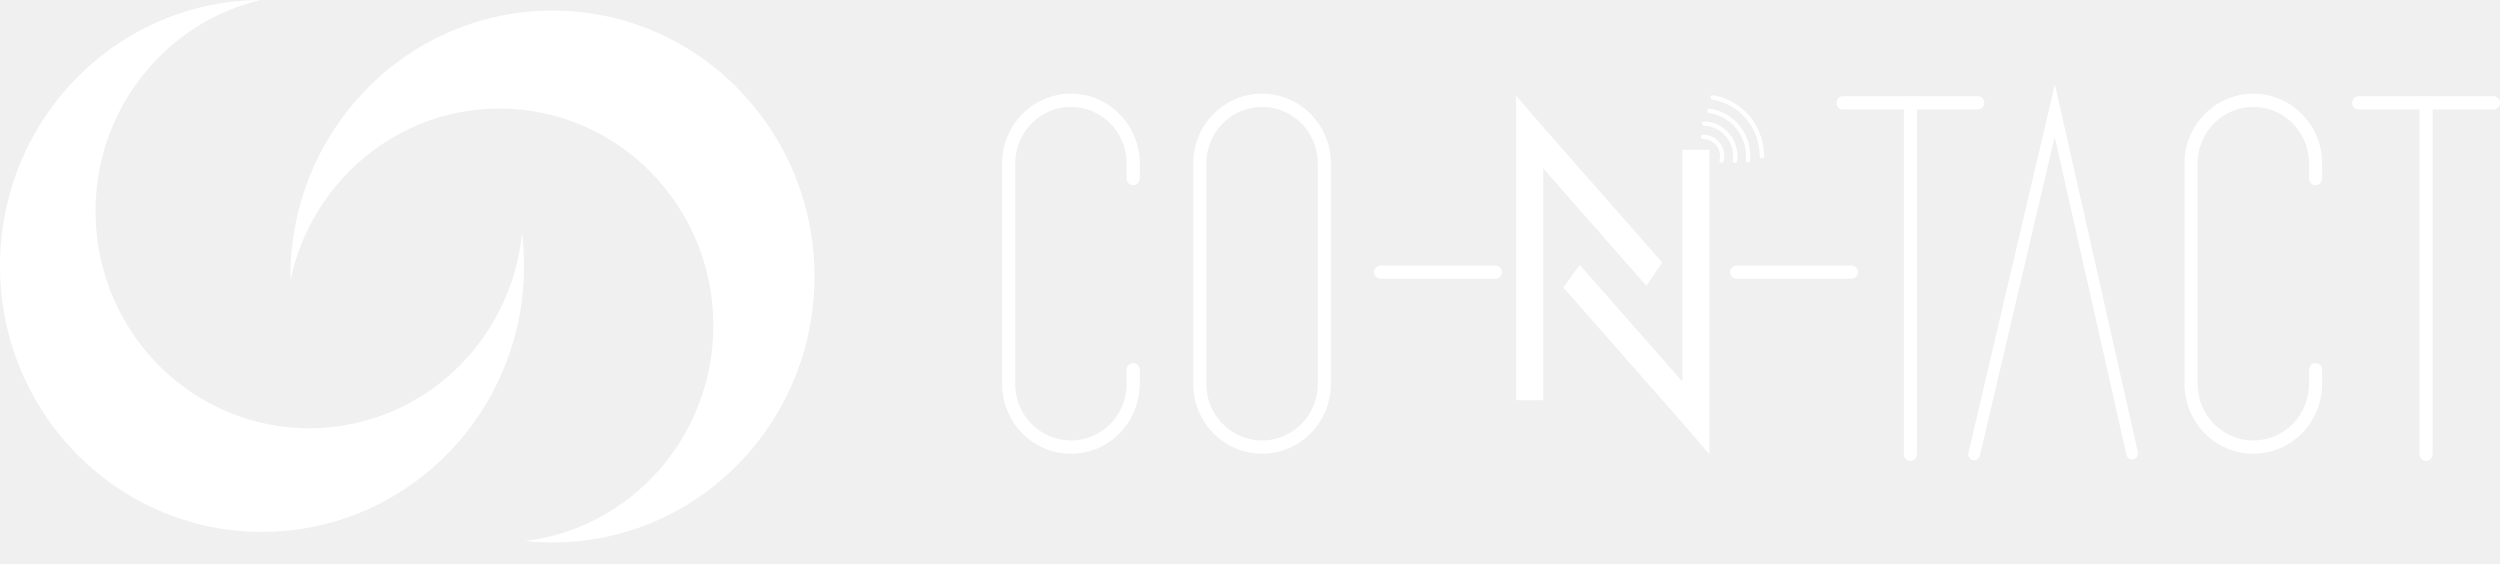
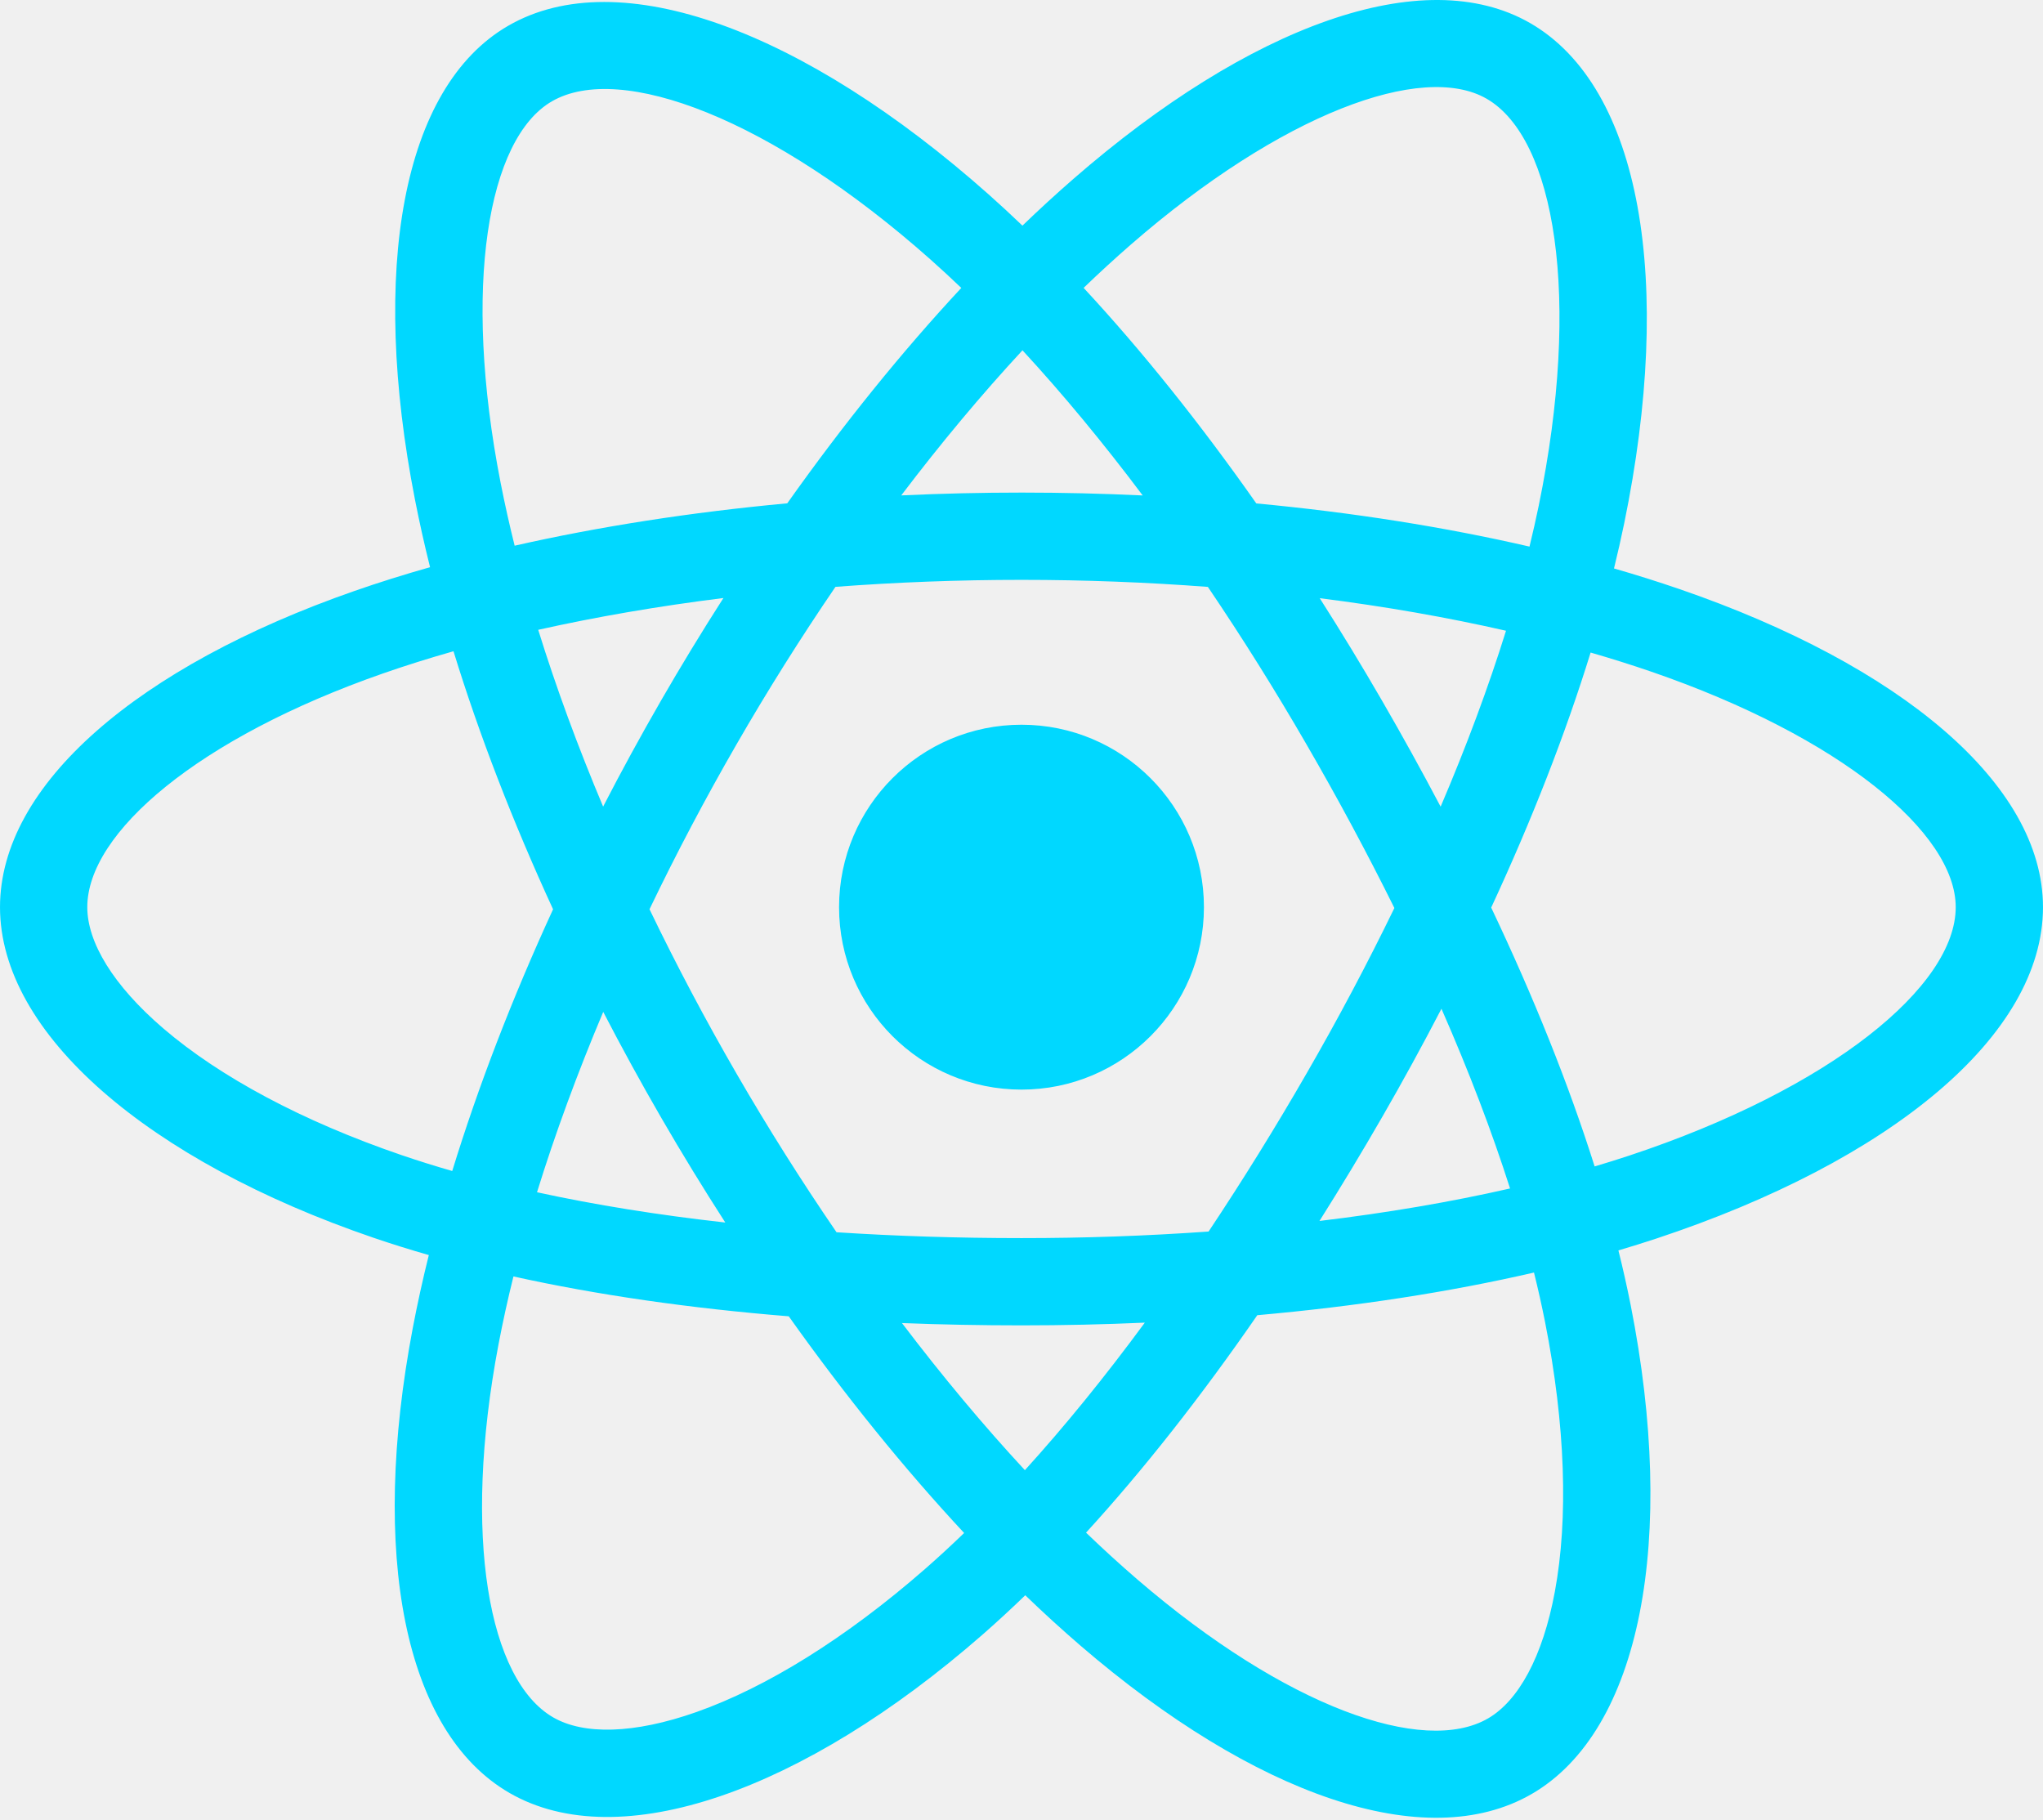
- <svg xmlns="http://www.w3.org/2000/svg" width="111" height="25" viewBox="0 0 111 25" fill="none">
-   <path d="M50.604 7.926V7.26C50.604 5.547 49.236 4.159 47.549 4.159C45.862 4.159 44.494 5.547 44.494 7.26V17.044C44.494 18.757 45.862 20.145 47.549 20.145C49.236 20.145 50.604 18.757 50.604 17.044V16.415C50.604 16.252 50.474 16.121 50.314 16.121C50.154 16.121 50.024 16.252 50.024 16.415V17.044C50.024 17.739 49.748 18.364 49.3 18.821C48.851 19.276 48.233 19.557 47.549 19.557C46.865 19.557 46.249 19.276 45.798 18.821C45.35 18.366 45.074 17.741 45.074 17.044V7.26C45.074 6.565 45.35 5.94 45.798 5.483C46.247 5.028 46.865 4.747 47.549 4.747C48.233 4.747 48.849 5.028 49.3 5.483C49.748 5.938 50.024 6.565 50.024 7.26V7.926C50.024 8.089 50.154 8.221 50.314 8.221C50.474 8.221 50.604 8.089 50.604 7.926Z" fill="white" />
-   <path d="M103.102 7.926V7.26C103.102 5.547 101.734 4.159 100.047 4.159C98.36 4.159 96.992 5.547 96.992 7.26V17.044C96.992 18.757 98.36 20.145 100.047 20.145C101.734 20.145 103.102 18.757 103.102 17.044V16.415C103.102 16.252 102.972 16.121 102.812 16.121C102.652 16.121 102.522 16.252 102.522 16.415V17.044C102.522 17.739 102.246 18.364 101.798 18.821C101.349 19.276 100.731 19.557 100.047 19.557C99.363 19.557 98.747 19.276 98.296 18.821C97.848 18.366 97.572 17.739 97.572 17.044V7.26C97.572 6.565 97.848 5.94 98.296 5.483C98.745 5.028 99.363 4.747 100.047 4.747C100.731 4.747 101.347 5.028 101.798 5.483C102.246 5.938 102.522 6.565 102.522 7.26V7.926C102.522 8.089 102.652 8.221 102.812 8.221C102.972 8.221 103.102 8.089 103.102 7.926Z" fill="white" />
-   <path d="M58.8 17.044H59.09V7.26C59.09 5.547 57.722 4.159 56.035 4.159C54.349 4.159 52.98 5.547 52.98 7.26V17.044C52.98 18.757 54.349 20.145 56.035 20.145C57.722 20.145 59.09 18.757 59.09 17.044H58.8H58.51C58.51 17.739 58.234 18.364 57.786 18.821C57.338 19.276 56.719 19.557 56.035 19.557C55.351 19.557 54.735 19.276 54.285 18.821C53.836 18.366 53.56 17.739 53.56 17.044V7.26C53.56 6.565 53.836 5.94 54.285 5.483C54.733 5.028 55.351 4.747 56.035 4.747C56.719 4.747 57.336 5.028 57.786 5.483C58.234 5.938 58.51 6.565 58.51 7.26V17.044H58.8Z" fill="white" />
-   <path d="M61.301 12.377H66.394C66.554 12.377 66.684 12.246 66.684 12.083C66.684 11.92 66.554 11.789 66.394 11.789H61.301C61.14 11.789 61.011 11.92 61.011 12.083C61.011 12.246 61.14 12.377 61.301 12.377Z" fill="white" />
-   <path d="M73.802 11.653L68.517 5.642L67.315 4.247V17.768H68.517V7.475L73.1 12.688L73.802 11.653Z" fill="white" />
-   <path d="M69.41 12.761L74.697 18.775L75.898 20.169V6.65H74.697V16.941L70.142 11.761L69.41 12.761Z" fill="white" />
-   <path d="M75.622 6.175C75.829 6.175 76.014 6.259 76.15 6.397C76.285 6.534 76.368 6.722 76.368 6.932C76.368 6.993 76.36 7.052 76.347 7.109C76.335 7.162 76.366 7.215 76.418 7.226C76.47 7.238 76.522 7.207 76.534 7.154C76.551 7.083 76.559 7.009 76.559 6.932C76.559 6.407 76.14 5.979 75.62 5.979C75.566 5.979 75.523 6.022 75.523 6.077C75.525 6.132 75.568 6.175 75.622 6.175Z" fill="white" />
-   <path d="M75.668 5.585C76.379 5.61 76.949 6.203 76.949 6.932C76.949 6.997 76.945 7.062 76.936 7.123C76.928 7.175 76.965 7.226 77.017 7.234C77.069 7.242 77.119 7.205 77.127 7.152C77.136 7.081 77.142 7.007 77.142 6.934C77.142 6.101 76.491 5.42 75.676 5.391C75.622 5.389 75.577 5.432 75.575 5.485C75.573 5.538 75.616 5.583 75.668 5.585Z" fill="white" />
-   <path d="M75.885 5.02C76.81 5.151 77.522 5.957 77.522 6.932C77.522 6.989 77.52 7.046 77.514 7.103C77.51 7.158 77.549 7.205 77.603 7.209C77.657 7.213 77.703 7.173 77.707 7.119C77.713 7.058 77.715 6.995 77.715 6.932C77.715 5.857 76.93 4.971 75.912 4.826C75.86 4.818 75.81 4.855 75.804 4.91C75.796 4.963 75.833 5.014 75.885 5.02Z" fill="white" />
-   <path d="M76.028 4.42C77.22 4.616 78.13 5.667 78.13 6.932C78.13 6.987 78.173 7.03 78.227 7.03C78.281 7.03 78.324 6.987 78.324 6.932C78.324 5.569 77.344 4.439 76.059 4.228C76.007 4.22 75.957 4.255 75.949 4.308C75.939 4.361 75.974 4.412 76.028 4.42Z" fill="white" />
-   <path d="M77.112 12.377H82.205C82.366 12.377 82.495 12.246 82.495 12.083C82.495 11.92 82.366 11.789 82.205 11.789H77.112C76.952 11.789 76.822 11.92 76.822 12.083C76.822 12.246 76.952 12.377 77.112 12.377Z" fill="white" />
-   <path d="M81.83 4.861H87.814C87.974 4.861 88.104 4.729 88.104 4.567C88.104 4.404 87.974 4.272 87.814 4.272H81.83C81.669 4.272 81.54 4.404 81.54 4.567C81.54 4.727 81.669 4.861 81.83 4.861Z" fill="white" />
-   <path d="M84.531 4.567V20.171C84.531 20.334 84.661 20.465 84.821 20.465C84.981 20.465 85.111 20.334 85.111 20.171V4.567C85.111 4.404 84.981 4.272 84.821 4.272C84.661 4.272 84.531 4.404 84.531 4.567Z" fill="white" />
-   <path d="M104.726 4.861H110.71C110.871 4.861 111 4.729 111 4.567C111 4.404 110.871 4.272 110.71 4.272H104.726C104.566 4.272 104.437 4.404 104.437 4.567C104.437 4.727 104.566 4.861 104.726 4.861Z" fill="white" />
-   <path d="M107.428 4.567V20.171C107.428 20.334 107.557 20.465 107.718 20.465C107.878 20.465 108.007 20.334 108.007 20.171V4.567C108.007 4.404 107.878 4.272 107.718 4.272C107.557 4.272 107.428 4.404 107.428 4.567Z" fill="white" />
-   <path d="M94.922 20.077L91.238 3.747L87.398 20.108C87.366 20.251 87.453 20.393 87.592 20.428C87.733 20.461 87.872 20.373 87.907 20.232L91.228 6.075L94.414 20.195C94.447 20.338 94.586 20.426 94.727 20.393C94.867 20.361 94.953 20.22 94.922 20.077Z" fill="white" />
-   <path d="M36.163 12.277C36.163 18.799 30.955 24.086 24.53 24.086C24.117 24.086 23.709 24.064 23.308 24.022C28.019 23.456 31.672 19.39 31.672 14.455C31.672 9.134 27.422 4.82 22.18 4.82C17.621 4.82 13.813 8.083 12.899 12.434C12.896 12.382 12.896 12.329 12.896 12.277C12.896 5.756 18.105 0.469 24.53 0.469C30.955 0.469 36.163 5.756 36.163 12.277Z" fill="white" />
-   <path d="M11.854 23.614C18.278 23.491 23.387 18.103 23.265 11.583C23.257 11.164 23.228 10.751 23.179 10.343C22.711 15.135 18.776 18.92 13.915 19.014C8.673 19.116 4.343 14.885 4.243 9.565C4.156 4.939 7.298 1.012 11.566 0C11.515 -0.001 11.463 0 11.411 0.002C4.989 0.126 -0.121 5.513 0.002 12.034C0.125 18.554 5.431 23.739 11.854 23.614Z" fill="white" />
+ <svg xmlns="http://www.w3.org/2000/svg" aria-hidden="true" role="img" class="iconify iconify--logos" width="35.93" height="32" preserveAspectRatio="xMidYMid meet" viewBox="0 0 256 228">
+   <path fill="#00D8FF" d="M210.483 73.824a171.49 171.49 0 0 0-8.24-2.597c.465-1.9.893-3.777 1.273-5.621c6.238-30.281 2.16-54.676-11.769-62.708c-13.355-7.7-35.196.329-57.254 19.526a171.23 171.23 0 0 0-6.375 5.848a155.866 155.866 0 0 0-4.241-3.917C100.759 3.829 77.587-4.822 63.673 3.233C50.33 10.957 46.379 33.89 51.995 62.588a170.974 170.974 0 0 0 1.892 8.48c-3.28.932-6.445 1.924-9.474 2.98C17.309 83.498 0 98.307 0 113.668c0 15.865 18.582 31.778 46.812 41.427a145.52 145.52 0 0 0 6.921 2.165a167.467 167.467 0 0 0-2.01 9.138c-5.354 28.2-1.173 50.591 12.134 58.266c13.744 7.926 36.812-.22 59.273-19.855a145.567 145.567 0 0 0 5.342-4.923a168.064 168.064 0 0 0 6.92 6.314c21.758 18.722 43.246 26.282 56.54 18.586c13.731-7.949 18.194-32.003 12.4-61.268a145.016 145.016 0 0 0-1.535-6.842c1.62-.48 3.21-.974 4.76-1.488c29.348-9.723 48.443-25.443 48.443-41.52c0-15.417-17.868-30.326-45.517-39.844Zm-6.365 70.984c-1.4.463-2.836.91-4.3 1.345c-3.24-10.257-7.612-21.163-12.963-32.432c5.106-11 9.31-21.767 12.459-31.957c2.619.758 5.16 1.557 7.61 2.4c23.69 8.156 38.14 20.213 38.14 29.504c0 9.896-15.606 22.743-40.946 31.14Zm-10.514 20.834c2.562 12.94 2.927 24.64 1.23 33.787c-1.524 8.219-4.59 13.698-8.382 15.893c-8.067 4.67-25.32-1.4-43.927-17.412a156.726 156.726 0 0 1-6.437-5.87c7.214-7.889 14.423-17.06 21.459-27.246c12.376-1.098 24.068-2.894 34.671-5.345a134.17 134.17 0 0 1 1.386 6.193ZM87.276 214.515c-7.882 2.783-14.16 2.863-17.955.675c-8.075-4.657-11.432-22.636-6.853-46.752a156.923 156.923 0 0 1 1.869-8.499c10.486 2.32 22.093 3.988 34.498 4.994c7.084 9.967 14.501 19.128 21.976 27.15a134.668 134.668 0 0 1-4.877 4.492c-9.933 8.682-19.886 14.842-28.658 17.94ZM50.35 144.747c-12.483-4.267-22.792-9.812-29.858-15.863c-6.35-5.437-9.555-10.836-9.555-15.216c0-9.322 13.897-21.212 37.076-29.293c2.813-.98 5.757-1.905 8.812-2.773c3.204 10.42 7.406 21.315 12.477 32.332c-5.137 11.18-9.399 22.249-12.634 32.792a134.718 134.718 0 0 1-6.318-1.979Zm12.378-84.26c-4.811-24.587-1.616-43.134 6.425-47.789c8.564-4.958 27.502 2.111 47.463 19.835a144.318 144.318 0 0 1 3.841 3.545c-7.438 7.987-14.787 17.08-21.808 26.988c-12.04 1.116-23.565 2.908-34.161 5.309a160.342 160.342 0 0 1-1.76-7.887Zm110.427 27.268a347.8 347.8 0 0 0-7.785-12.803c8.168 1.033 15.994 2.404 23.343 4.08c-2.206 7.072-4.956 14.465-8.193 22.045a381.151 381.151 0 0 0-7.365-13.322Zm-45.032-43.861c5.044 5.465 10.096 11.566 15.065 18.186a322.04 322.04 0 0 0-30.257-.006c4.974-6.559 10.069-12.652 15.192-18.18ZM82.802 87.83a323.167 323.167 0 0 0-7.227 13.238c-3.184-7.553-5.909-14.98-8.134-22.152c7.304-1.634 15.093-2.97 23.209-3.984a321.524 321.524 0 0 0-7.848 12.897Zm8.081 65.352c-8.385-.936-16.291-2.203-23.593-3.793c2.26-7.3 5.045-14.885 8.298-22.6a321.187 321.187 0 0 0 7.257 13.246c2.594 4.48 5.28 8.868 8.038 13.147Zm37.542 31.03c-5.184-5.592-10.354-11.779-15.403-18.433c4.902.192 9.899.29 14.978.29c5.218 0 10.376-.117 15.453-.343c-4.985 6.774-10.018 12.97-15.028 18.486Zm52.198-57.817c3.422 7.8 6.306 15.345 8.596 22.52c-7.422 1.694-15.436 3.058-23.88 4.071a382.417 382.417 0 0 0 7.859-13.026a347.403 347.403 0 0 0 7.425-13.565Zm-16.898 8.101a358.557 358.557 0 0 1-12.281 19.815a329.4 329.4 0 0 1-23.444.823c-7.967 0-15.716-.248-23.178-.732a310.202 310.202 0 0 1-12.513-19.846h.001a307.41 307.41 0 0 1-10.923-20.627a310.278 310.278 0 0 1 10.89-20.637l-.001.001a307.318 307.318 0 0 1 12.413-19.761c7.613-.576 15.42-.876 23.31-.876H128c7.926 0 15.743.303 23.354.883a329.357 329.357 0 0 1 12.335 19.695a358.489 358.489 0 0 1 11.036 20.54a329.472 329.472 0 0 1-11 20.722Zm22.56-122.124c8.572 4.944 11.906 24.881 6.52 51.026c-.344 1.668-.73 3.367-1.15 5.09c-10.622-2.452-22.155-4.275-34.23-5.408c-7.034-10.017-14.323-19.124-21.64-27.008a160.789 160.789 0 0 1 5.888-5.4c18.9-16.447 36.564-22.941 44.612-18.3ZM128 90.808c12.625 0 22.86 10.235 22.86 22.86s-10.235 22.86-22.86 22.86s-22.86-10.235-22.86-22.86s10.235-22.86 22.86-22.86Z" />
</svg>
